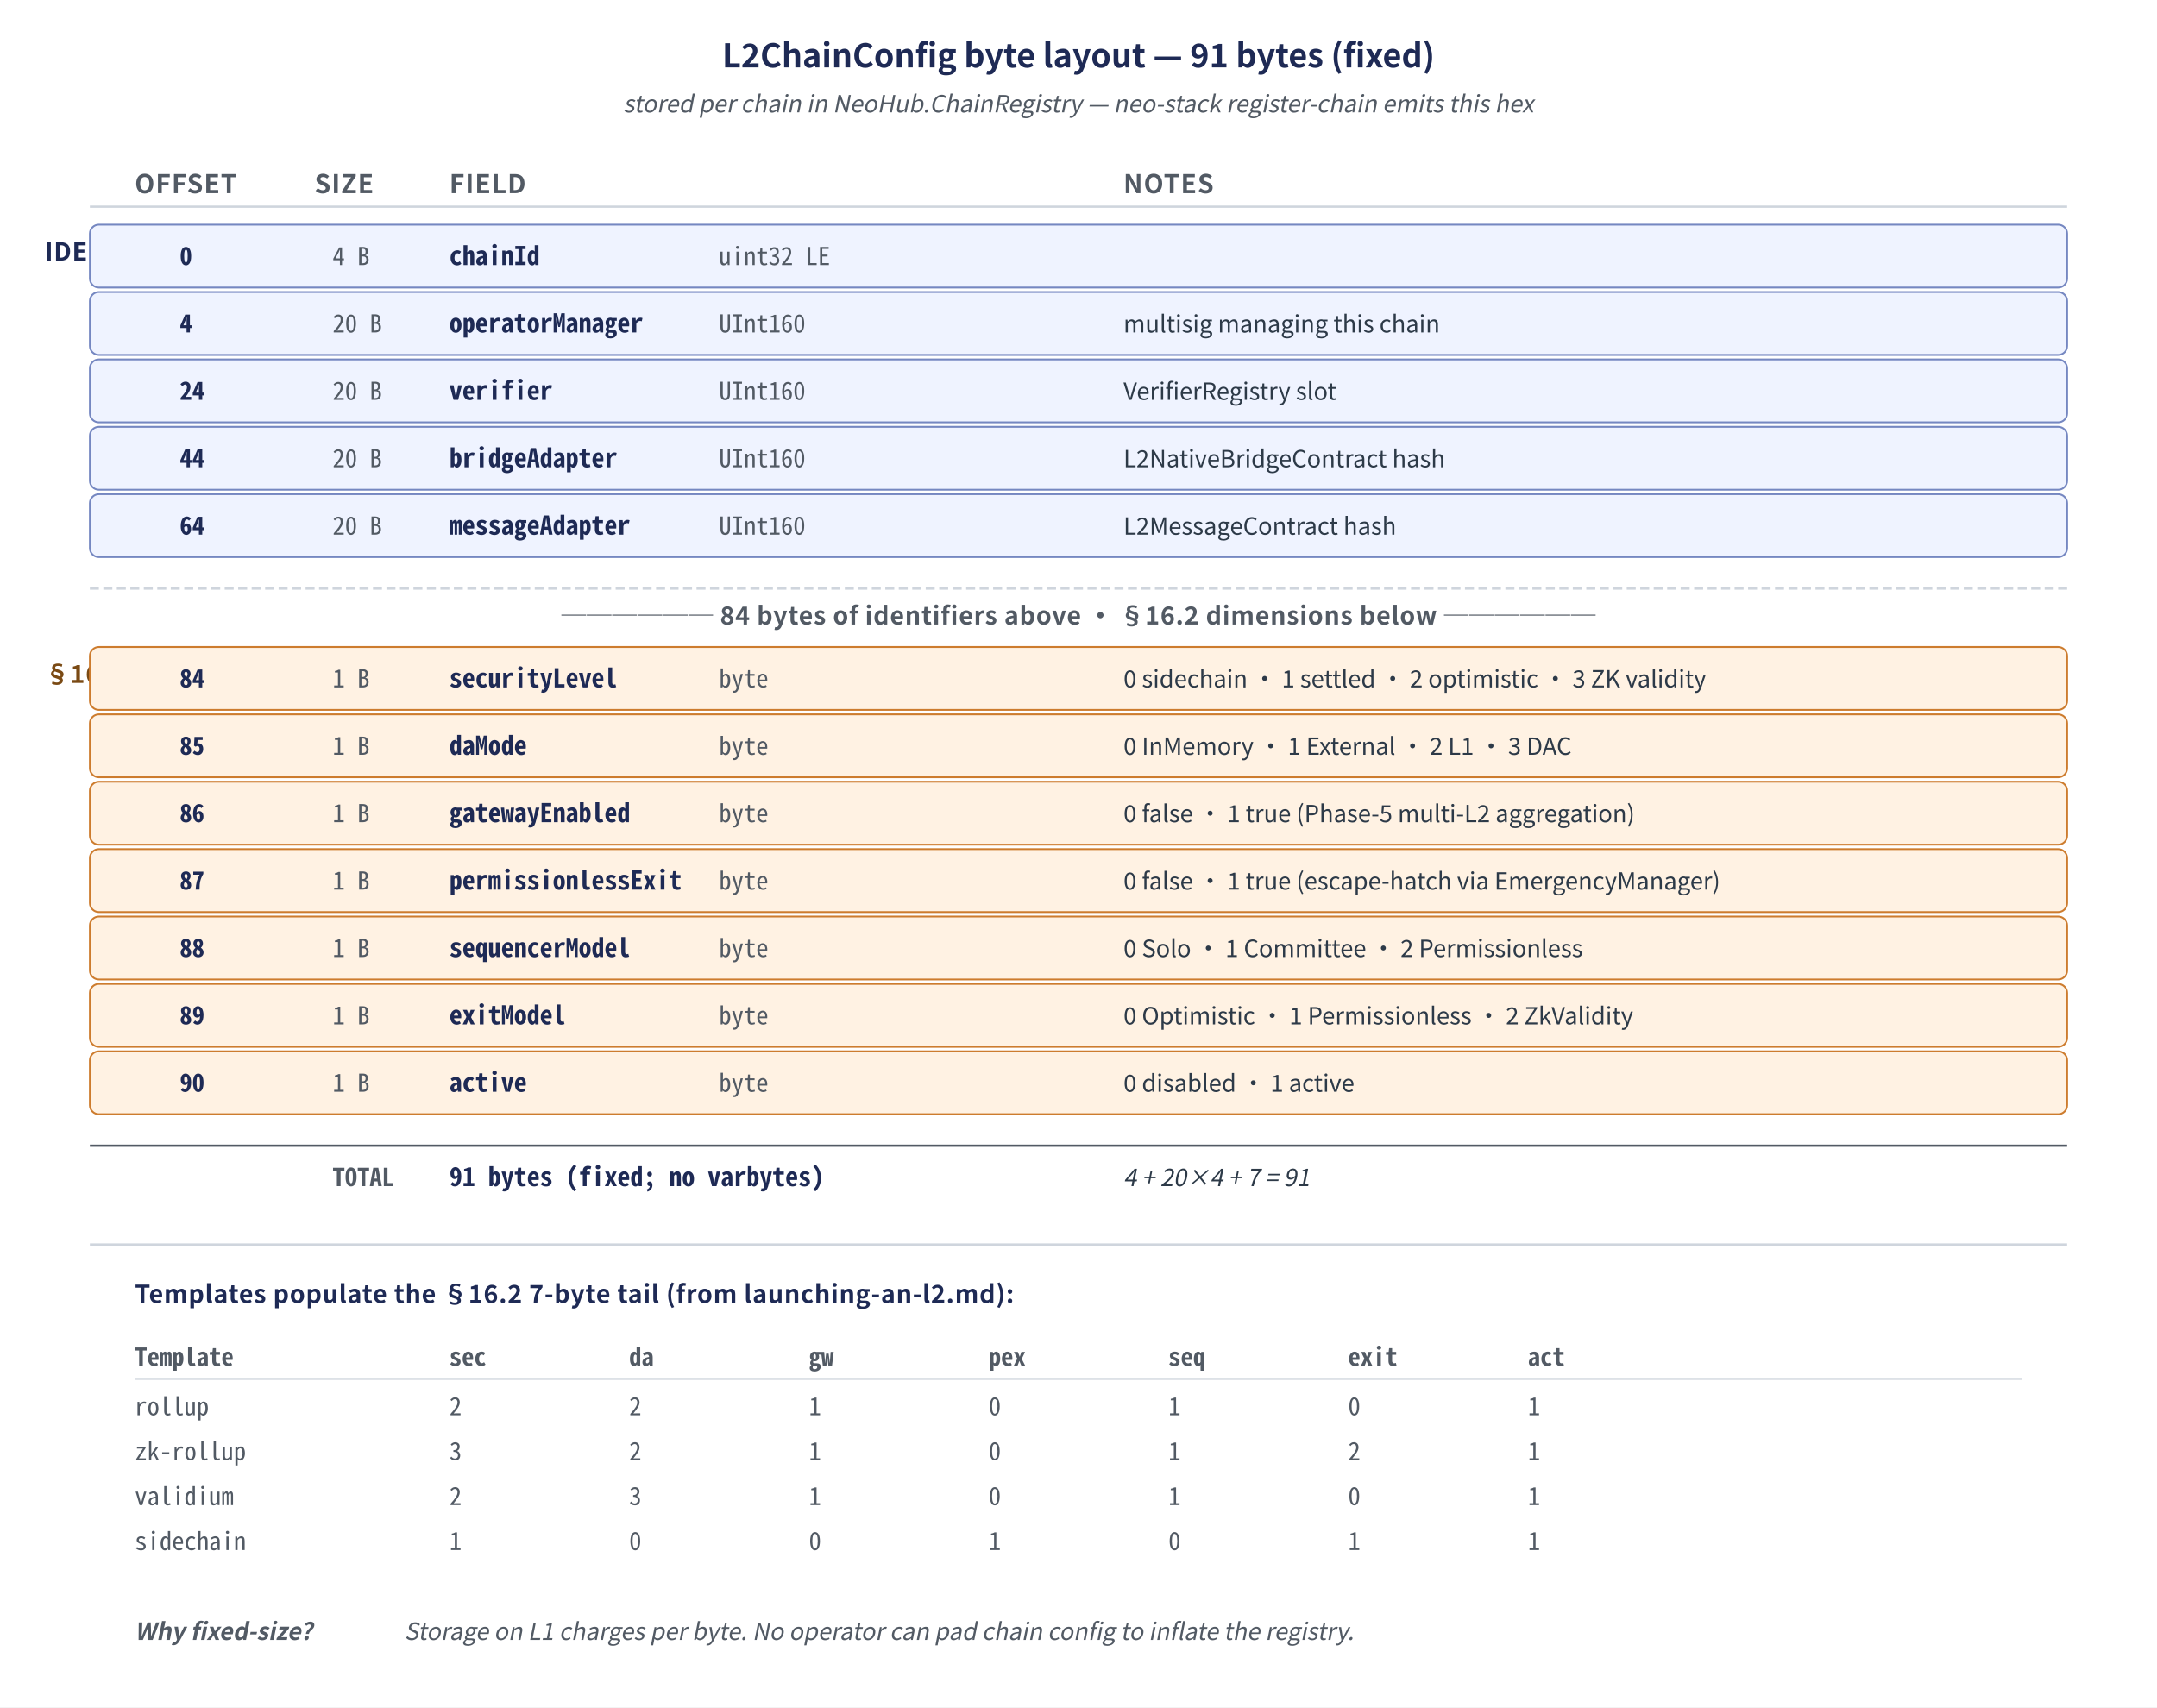
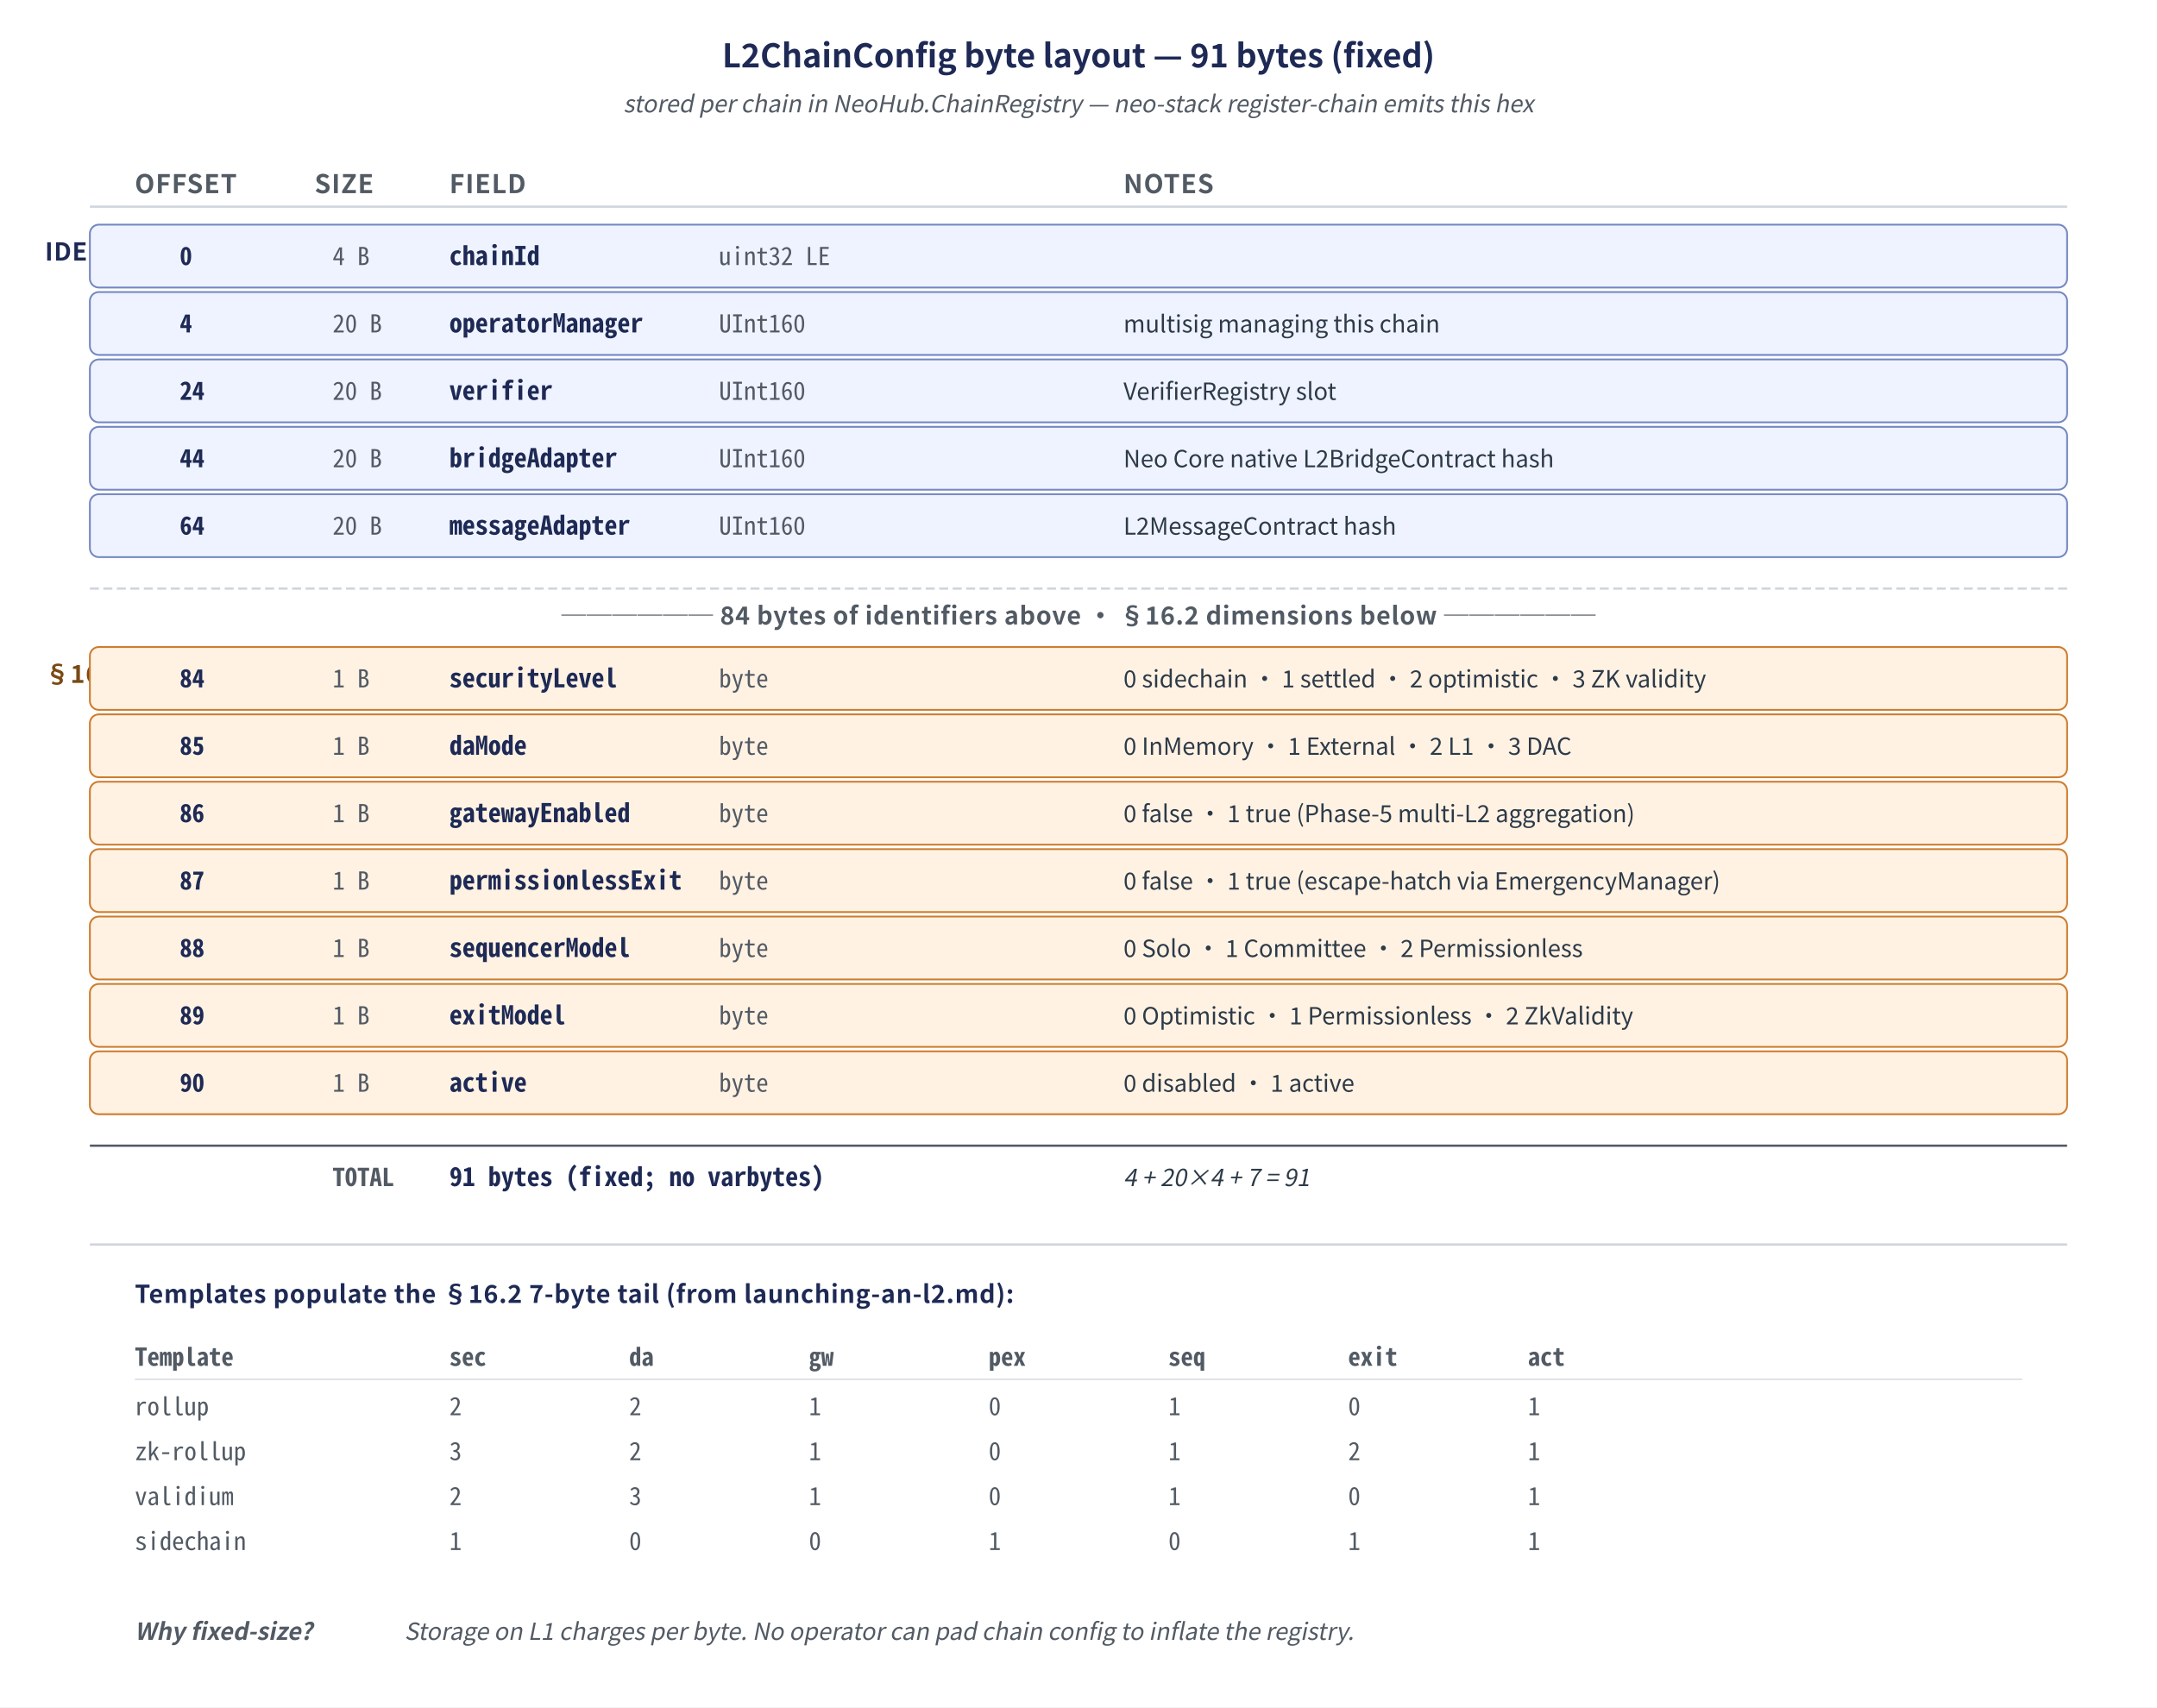
<svg xmlns="http://www.w3.org/2000/svg" viewBox="0 0 960 760" font-family="'Noto Sans CJK SC', -apple-system, BlinkMacSystemFont, 'Segoe UI', Helvetica, Arial, sans-serif" role="img" aria-labelledby="title desc">
  <defs>
    <filter id="card" x="-2%" y="-3%" width="104%" height="106%">
      <feDropShadow dx="0" dy="1" stdDeviation="0.9" flood-color="#000000" flood-opacity="0.07" />
    </filter>
    <style>
      .header     { font-size: 14.5px; font-weight: 700; }
      .col-h      { font-size: 11.5px; font-weight: 700; fill: #525a64; letter-spacing: 0.4px; }
      .offset     { font-size: 11px; fill: #1e2a55; font-weight: 700; font-family: 'Noto Sans Mono CJK SC', ui-monospace, 'SF Mono', monospace; }
      .size       { font-size: 11px; fill: #525a64; font-family: 'Noto Sans Mono CJK SC', ui-monospace, 'SF Mono', monospace; }
      .field      { font-size: 11.5px; fill: #1e2a55; font-weight: 700; font-family: 'Noto Sans Mono CJK SC', ui-monospace, 'SF Mono', monospace; }
      .desc       { font-size: 10.5px; fill: #2d3a48; }
      .grp        { font-size: 11px; font-weight: 600; letter-spacing: 0.3px; }
      .ftr        { font-size: 10.5px; fill: #525a64; font-style: italic; }
    </style>
  </defs>
  <rect width="960" height="760" fill="#ffffff" />
  <text x="480" y="30" text-anchor="middle" class="header" fill="#1e2a55">L2ChainConfig byte layout — 91 bytes (fixed)</text>
  <text x="480" y="50" text-anchor="middle" class="ftr">stored per chain in NeoHub.ChainRegistry — neo-stack register-chain emits this hex</text>
  <text x="60" y="86" class="col-h">OFFSET</text>
  <text x="140" y="86" class="col-h">SIZE</text>
  <text x="200" y="86" class="col-h">FIELD</text>
  <text x="500" y="86" class="col-h">NOTES</text>
  <line x1="40" y1="92" x2="920" y2="92" stroke="#cfd5dd" stroke-width="1" />
  <text x="20" y="116" class="grp" fill="#1e2a55">IDENTIFIERS · 84 B</text>
  <rect x="40" y="100" width="880" height="28" rx="4" ry="4" fill="#eff3ff" stroke="#7587c1" stroke-width="0.8" />
  <text x="80" y="118" class="offset">0</text>
  <text x="148" y="118" class="size">4 B</text>
  <text x="200" y="118" class="field">chainId</text>
  <text x="320" y="118" class="size">uint32 LE</text>
  <rect x="40" y="130" width="880" height="28" rx="4" ry="4" fill="#eff3ff" stroke="#7587c1" stroke-width="0.8" />
  <text x="80" y="148" class="offset">4</text>
  <text x="148" y="148" class="size">20 B</text>
  <text x="200" y="148" class="field">operatorManager</text>
  <text x="320" y="148" class="size">UInt160</text>
  <text x="500" y="148" class="desc">multisig managing this chain</text>
  <rect x="40" y="160" width="880" height="28" rx="4" ry="4" fill="#eff3ff" stroke="#7587c1" stroke-width="0.8" />
  <text x="80" y="178" class="offset">24</text>
  <text x="148" y="178" class="size">20 B</text>
  <text x="200" y="178" class="field">verifier</text>
  <text x="320" y="178" class="size">UInt160</text>
  <text x="500" y="178" class="desc">VerifierRegistry slot</text>
  <rect x="40" y="190" width="880" height="28" rx="4" ry="4" fill="#eff3ff" stroke="#7587c1" stroke-width="0.8" />
  <text x="80" y="208" class="offset">44</text>
  <text x="148" y="208" class="size">20 B</text>
  <text x="200" y="208" class="field">bridgeAdapter</text>
  <text x="320" y="208" class="size">UInt160</text>
-   <text x="500" y="208" class="desc">L2NativeBridgeContract hash</text>
+   <text x="500" y="208" class="desc">Neo Core native L2BridgeContract hash</text>
  <rect x="40" y="220" width="880" height="28" rx="4" ry="4" fill="#eff3ff" stroke="#7587c1" stroke-width="0.8" />
  <text x="80" y="238" class="offset">64</text>
  <text x="148" y="238" class="size">20 B</text>
  <text x="200" y="238" class="field">messageAdapter</text>
  <text x="320" y="238" class="size">UInt160</text>
  <text x="500" y="238" class="desc">L2MessageContract hash</text>
  <line x1="40" y1="262" x2="920" y2="262" stroke="#cfd5dd" stroke-width="1" stroke-dasharray="4 2" />
  <text x="480" y="278" text-anchor="middle" class="grp" fill="#525a64">────── 84 bytes of identifiers above · §16.2 dimensions below ──────</text>
  <text x="20" y="304" class="grp" fill="#7a4a14">§16.2 DIMENSIONS · 7 B</text>
  <rect x="40" y="288" width="880" height="28" rx="4" ry="4" fill="#fff2e3" stroke="#cd7c2e" stroke-width="0.8" />
  <text x="80" y="306" class="offset">84</text>
  <text x="148" y="306" class="size">1 B</text>
  <text x="200" y="306" class="field">securityLevel</text>
  <text x="320" y="306" class="size">byte</text>
  <text x="500" y="306" class="desc">0 sidechain · 1 settled · 2 optimistic · 3 ZK validity</text>
  <rect x="40" y="318" width="880" height="28" rx="4" ry="4" fill="#fff2e3" stroke="#cd7c2e" stroke-width="0.8" />
  <text x="80" y="336" class="offset">85</text>
  <text x="148" y="336" class="size">1 B</text>
  <text x="200" y="336" class="field">daMode</text>
  <text x="320" y="336" class="size">byte</text>
  <text x="500" y="336" class="desc">0 InMemory · 1 External · 2 L1 · 3 DAC</text>
  <rect x="40" y="348" width="880" height="28" rx="4" ry="4" fill="#fff2e3" stroke="#cd7c2e" stroke-width="0.8" />
  <text x="80" y="366" class="offset">86</text>
  <text x="148" y="366" class="size">1 B</text>
  <text x="200" y="366" class="field">gatewayEnabled</text>
  <text x="320" y="366" class="size">byte</text>
  <text x="500" y="366" class="desc">0 false · 1 true (Phase-5 multi-L2 aggregation)</text>
  <rect x="40" y="378" width="880" height="28" rx="4" ry="4" fill="#fff2e3" stroke="#cd7c2e" stroke-width="0.8" />
  <text x="80" y="396" class="offset">87</text>
  <text x="148" y="396" class="size">1 B</text>
  <text x="200" y="396" class="field">permissionlessExit</text>
  <text x="320" y="396" class="size">byte</text>
  <text x="500" y="396" class="desc">0 false · 1 true (escape-hatch via EmergencyManager)</text>
  <rect x="40" y="408" width="880" height="28" rx="4" ry="4" fill="#fff2e3" stroke="#cd7c2e" stroke-width="0.8" />
  <text x="80" y="426" class="offset">88</text>
  <text x="148" y="426" class="size">1 B</text>
  <text x="200" y="426" class="field">sequencerModel</text>
  <text x="320" y="426" class="size">byte</text>
  <text x="500" y="426" class="desc">0 Solo · 1 Committee · 2 Permissionless</text>
  <rect x="40" y="438" width="880" height="28" rx="4" ry="4" fill="#fff2e3" stroke="#cd7c2e" stroke-width="0.8" />
  <text x="80" y="456" class="offset">89</text>
  <text x="148" y="456" class="size">1 B</text>
  <text x="200" y="456" class="field">exitModel</text>
  <text x="320" y="456" class="size">byte</text>
  <text x="500" y="456" class="desc">0 Optimistic · 1 Permissionless · 2 ZkValidity</text>
  <rect x="40" y="468" width="880" height="28" rx="4" ry="4" fill="#fff2e3" stroke="#cd7c2e" stroke-width="0.8" />
  <text x="80" y="486" class="offset">90</text>
  <text x="148" y="486" class="size">1 B</text>
  <text x="200" y="486" class="field">active</text>
  <text x="320" y="486" class="size">byte</text>
  <text x="500" y="486" class="desc">0 disabled · 1 active</text>
  <line x1="40" y1="510" x2="920" y2="510" stroke="#525a64" stroke-width="1" />
  <text x="148" y="528" class="size" font-weight="700" fill="#1e2a55">TOTAL</text>
  <text x="200" y="528" class="field" font-size="13">91 bytes (fixed; no varbytes)</text>
  <text x="500" y="528" class="desc">
    <tspan font-style="italic">4 + 20×4 + 7 = 91</tspan>
  </text>
  <line x1="40" y1="554" x2="920" y2="554" stroke="#cfd5dd" stroke-width="1" />
  <text x="60" y="580" class="grp" fill="#1e2a55">Templates populate the §16.2 7-byte tail (from launching-an-l2.md):</text>
  <text x="60" y="608" class="size" font-weight="700" fill="#525a64">Template</text>
  <text x="200" y="608" class="size" font-weight="700" fill="#525a64">sec</text>
  <text x="280" y="608" class="size" font-weight="700" fill="#525a64">da</text>
  <text x="360" y="608" class="size" font-weight="700" fill="#525a64">gw</text>
  <text x="440" y="608" class="size" font-weight="700" fill="#525a64">pex</text>
  <text x="520" y="608" class="size" font-weight="700" fill="#525a64">seq</text>
  <text x="600" y="608" class="size" font-weight="700" fill="#525a64">exit</text>
  <text x="680" y="608" class="size" font-weight="700" fill="#525a64">act</text>
  <line x1="60" y1="614" x2="900" y2="614" stroke="#cfd5dd" stroke-width="0.5" />
  <text x="60" y="630" class="size">rollup</text>
  <text x="200" y="630" class="size">2</text>
  <text x="280" y="630" class="size">2</text>
  <text x="360" y="630" class="size">1</text>
  <text x="440" y="630" class="size">0</text>
  <text x="520" y="630" class="size">1</text>
  <text x="600" y="630" class="size">0</text>
  <text x="680" y="630" class="size">1</text>
  <text x="60" y="650" class="size">zk-rollup</text>
  <text x="200" y="650" class="size">3</text>
  <text x="280" y="650" class="size">2</text>
  <text x="360" y="650" class="size">1</text>
  <text x="440" y="650" class="size">0</text>
  <text x="520" y="650" class="size">1</text>
  <text x="600" y="650" class="size">2</text>
  <text x="680" y="650" class="size">1</text>
  <text x="60" y="670" class="size">validium</text>
  <text x="200" y="670" class="size">2</text>
  <text x="280" y="670" class="size">3</text>
  <text x="360" y="670" class="size">1</text>
  <text x="440" y="670" class="size">0</text>
  <text x="520" y="670" class="size">1</text>
  <text x="600" y="670" class="size">0</text>
  <text x="680" y="670" class="size">1</text>
  <text x="60" y="690" class="size">sidechain</text>
  <text x="200" y="690" class="size">1</text>
  <text x="280" y="690" class="size">0</text>
  <text x="360" y="690" class="size">0</text>
  <text x="440" y="690" class="size">1</text>
  <text x="520" y="690" class="size">0</text>
  <text x="600" y="690" class="size">1</text>
  <text x="680" y="690" class="size">1</text>
  <text x="60" y="730" class="ftr" font-weight="600" fill="#1e2a55">Why fixed-size?</text>
  <text x="180" y="730" class="ftr">Storage on L1 charges per byte. No operator can pad chain config to inflate the registry.</text>
</svg>
